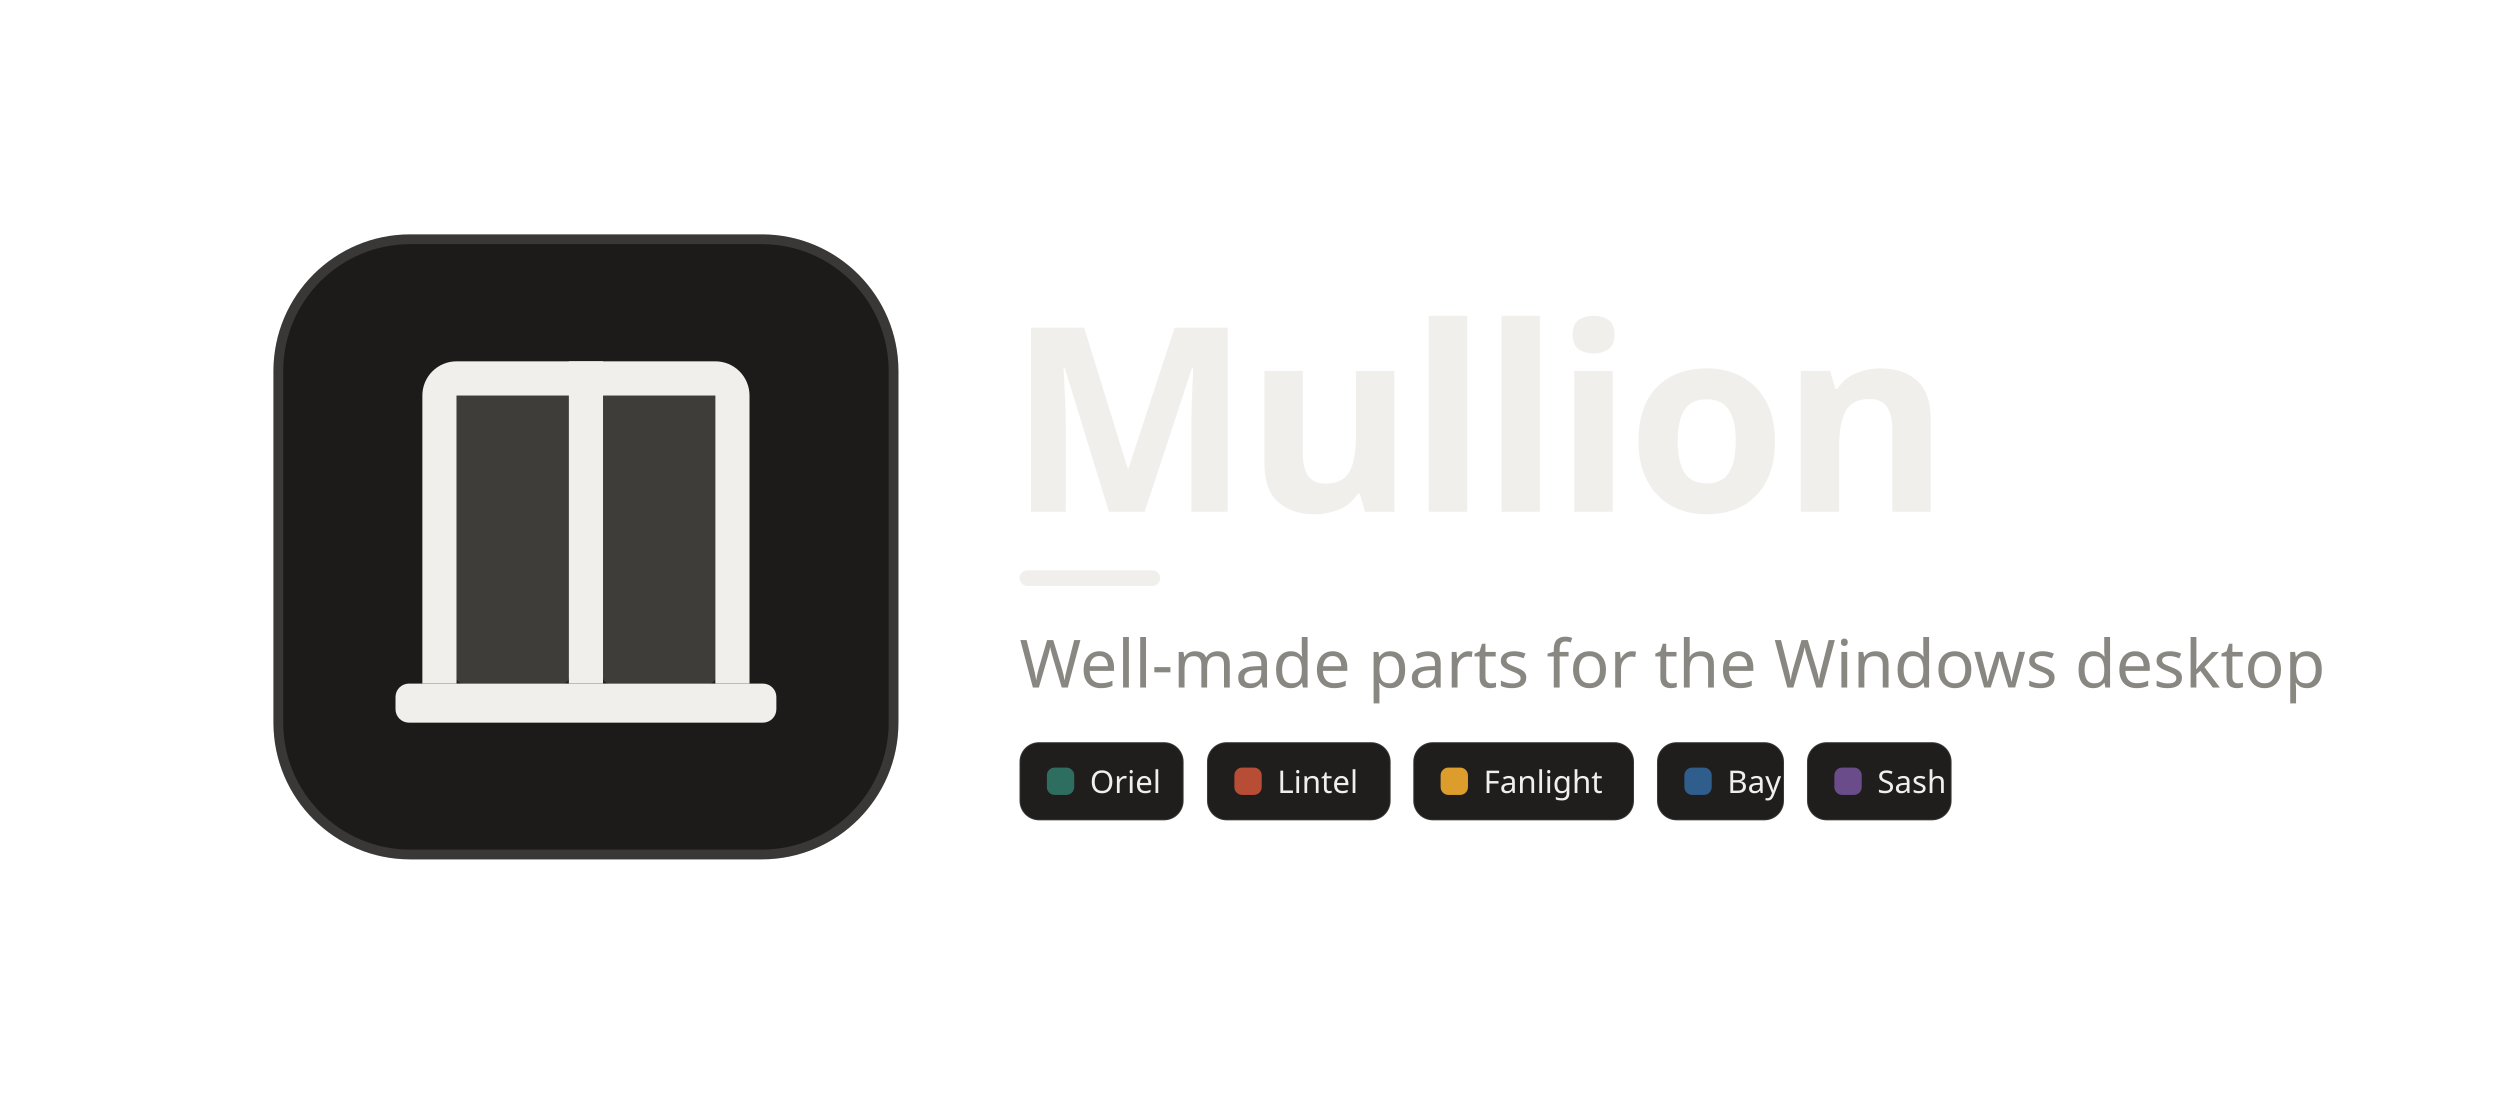
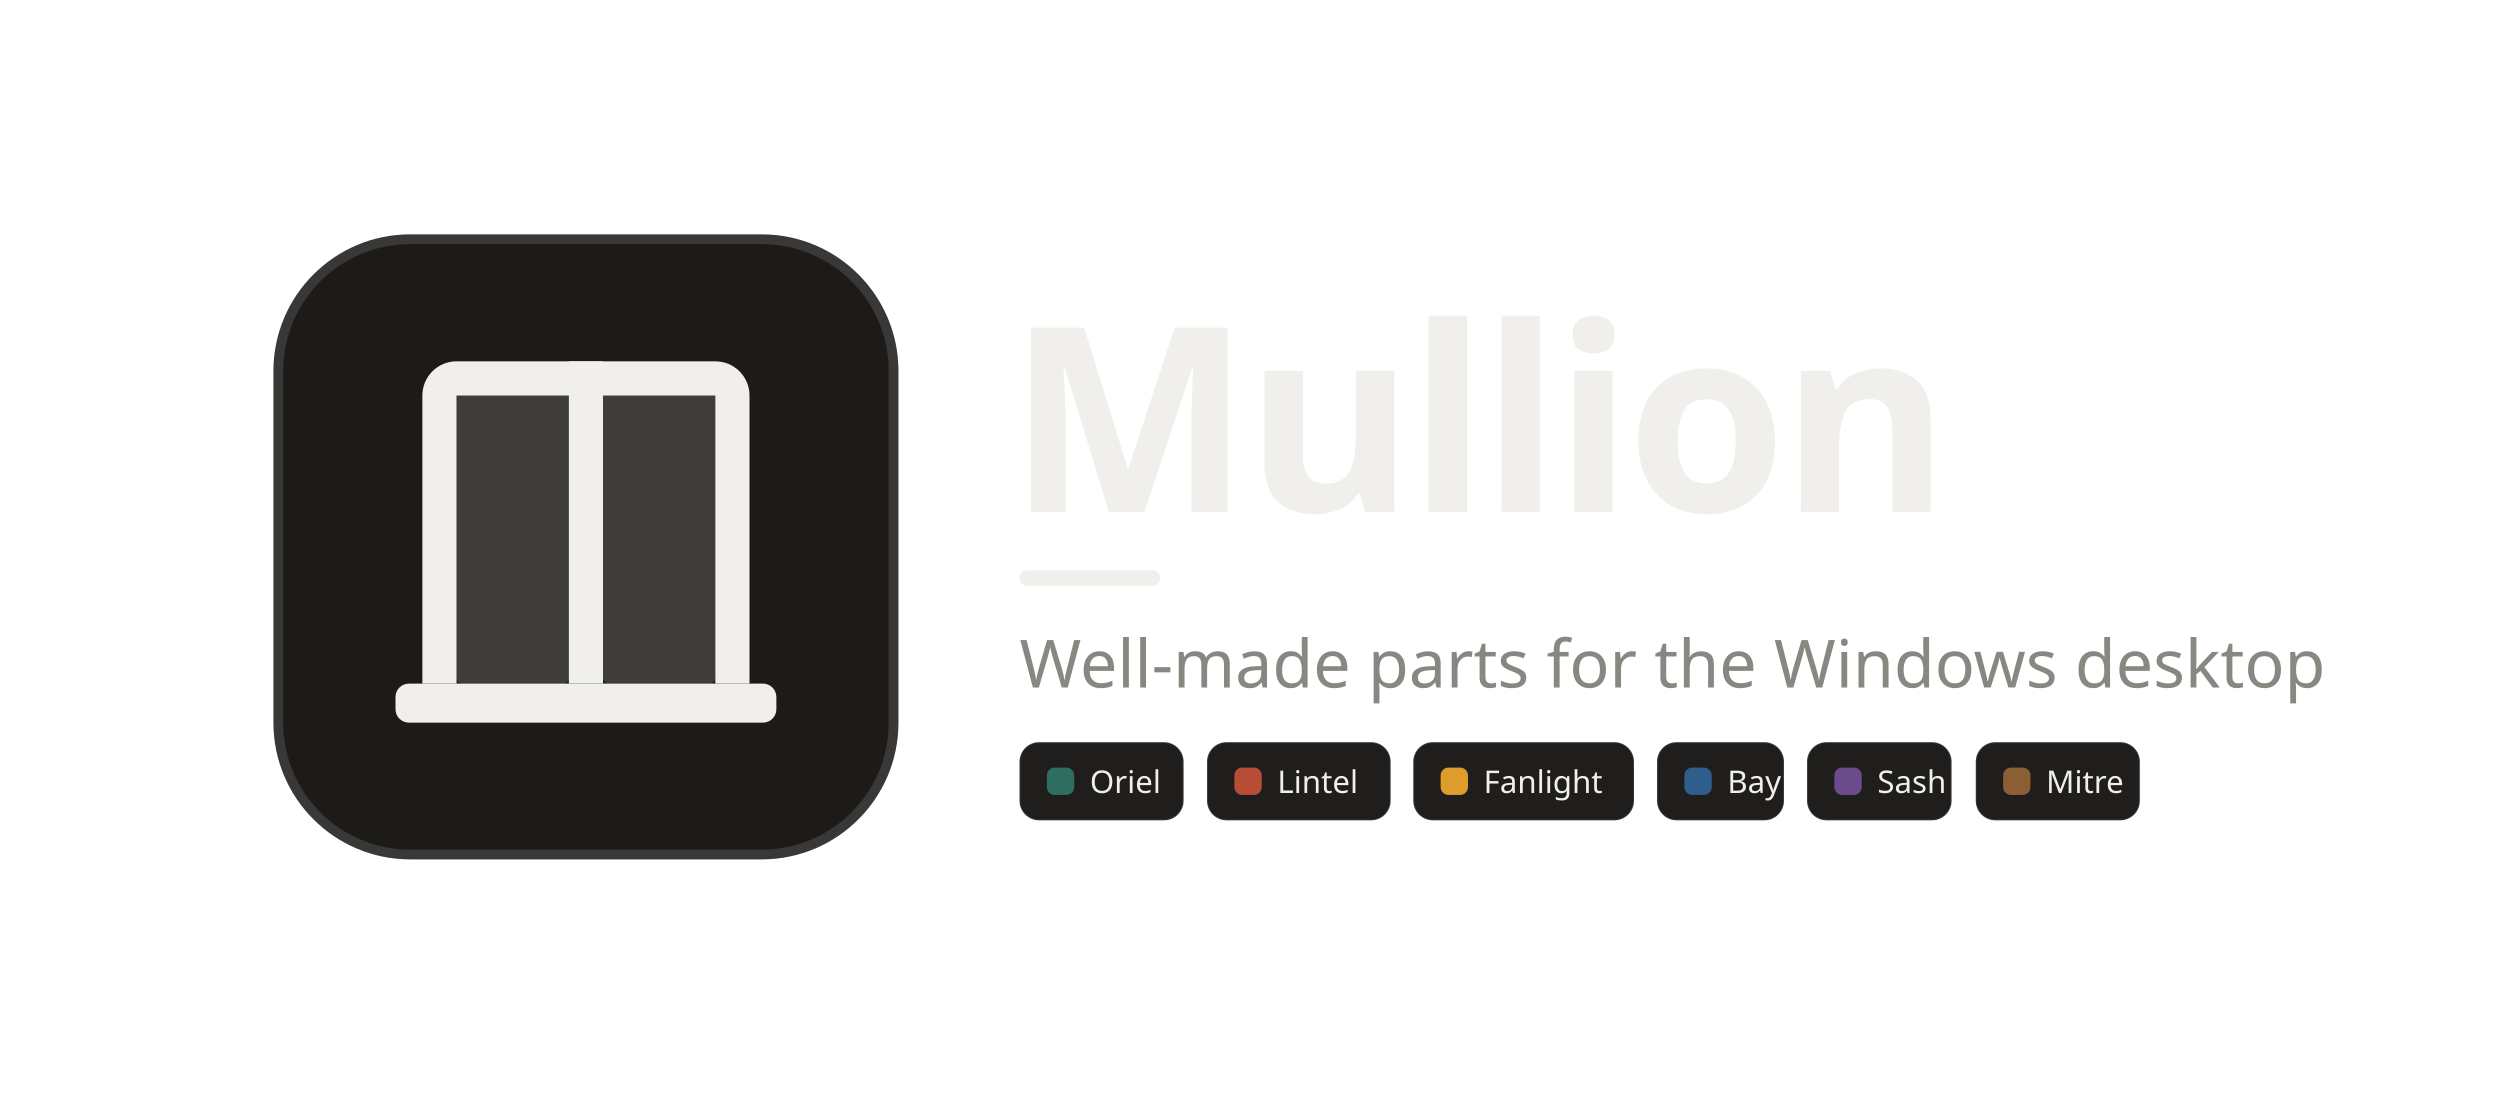
<svg xmlns="http://www.w3.org/2000/svg" viewBox="0 0 1280 560" width="1280" height="560">
  <g transform="translate(140,120) scale(0.3125)">
    <rect width="1024" height="1024" rx="224" fill="#1c1b19" />
    <rect x="8" y="8" width="1008" height="1008" rx="216" fill="none" stroke="#f0efec" stroke-opacity="0.14" stroke-width="16" />
    <g fill="#f0efec">
      <rect x="300" y="236" width="184" height="500" rx="10" fill-opacity="0.16" />
      <rect x="540" y="236" width="184" height="500" rx="10" fill-opacity="0.16" />
      <path d="M300 208h424a56 56 0 0 1 56 56v472h-56V264H300v472h-56V264a56 56 0 0 1 56-56z" />
      <rect x="484" y="208" width="56" height="528" />
      <rect x="200" y="736" width="624" height="64" rx="22" />
    </g>
  </g>
  <text x="516" y="262" font-size="132" font-weight="700" letter-spacing="-3" fill="#f0efec" font-family="Segoe UI Variable Display, Segoe UI, system-ui, -apple-system, sans-serif">Mullion</text>
  <rect x="522" y="292" width="72" height="8" rx="4" fill="#f0efec" />
  <text x="522" y="352" font-size="34" fill="#898781" font-family="Segoe UI Variable Display, Segoe UI, system-ui, -apple-system, sans-serif">Well-made parts for the Windows desktop</text>
  <rect x="522" y="380" width="84" height="40" rx="10" fill="#1f1e1c" stroke="rgba(240,239,236,0.12)" />
  <rect x="536" y="393" width="14" height="14" rx="4" fill="#2e6e60" />
  <text x="558" y="406" font-size="16" fill="#f0efec" font-family="Segoe UI Variable Text, Segoe UI, system-ui, -apple-system, sans-serif">Oriel</text>
  <rect x="618.0" y="380" width="94" height="40" rx="10" fill="#1f1e1c" stroke="rgba(240,239,236,0.12)" />
  <rect x="632.0" y="393" width="14" height="14" rx="4" fill="#b84d35" />
  <text x="654.0" y="406" font-size="16" fill="#f0efec" font-family="Segoe UI Variable Text, Segoe UI, system-ui, -apple-system, sans-serif">Lintel</text>
  <rect x="723.6" y="380" width="113" height="40" rx="10" fill="#1f1e1c" stroke="rgba(240,239,236,0.12)" />
  <rect x="737.6" y="393" width="14" height="14" rx="4" fill="#dd9d2c" />
  <text x="759.6" y="406" font-size="16" fill="#f0efec" font-family="Segoe UI Variable Text, Segoe UI, system-ui, -apple-system, sans-serif">Fanlight</text>
  <rect x="848.4" y="380" width="65" height="40" rx="10" fill="#1f1e1c" stroke="rgba(240,239,236,0.12)" />
  <rect x="862.4" y="393" width="14" height="14" rx="4" fill="#2f5d8c" />
  <text x="884.4" y="406" font-size="16" fill="#f0efec" font-family="Segoe UI Variable Text, Segoe UI, system-ui, -apple-system, sans-serif">Bay</text>
  <rect x="925.2" y="380" width="74" height="40" rx="10" fill="#1f1e1c" stroke="rgba(240,239,236,0.12)" />
  <rect x="939.2" y="393" width="14" height="14" rx="4" fill="#6b4c8a" />
  <text x="961.2" y="406" font-size="16" fill="#f0efec" font-family="Segoe UI Variable Text, Segoe UI, system-ui, -apple-system, sans-serif">Sash</text>
+   <rect x="1011.6" y="380" width="84" height="40" rx="10" fill="#1f1e1c" stroke="rgba(240,239,236,0.12)" />
+   <rect x="1025.6" y="393" width="14" height="14" rx="4" fill="#8b5e34" />
+   <text x="1047.6" y="406" font-size="16" fill="#f0efec" font-family="Segoe UI Variable Text, Segoe UI, system-ui, -apple-system, sans-serif">Mitre</text>
</svg>
